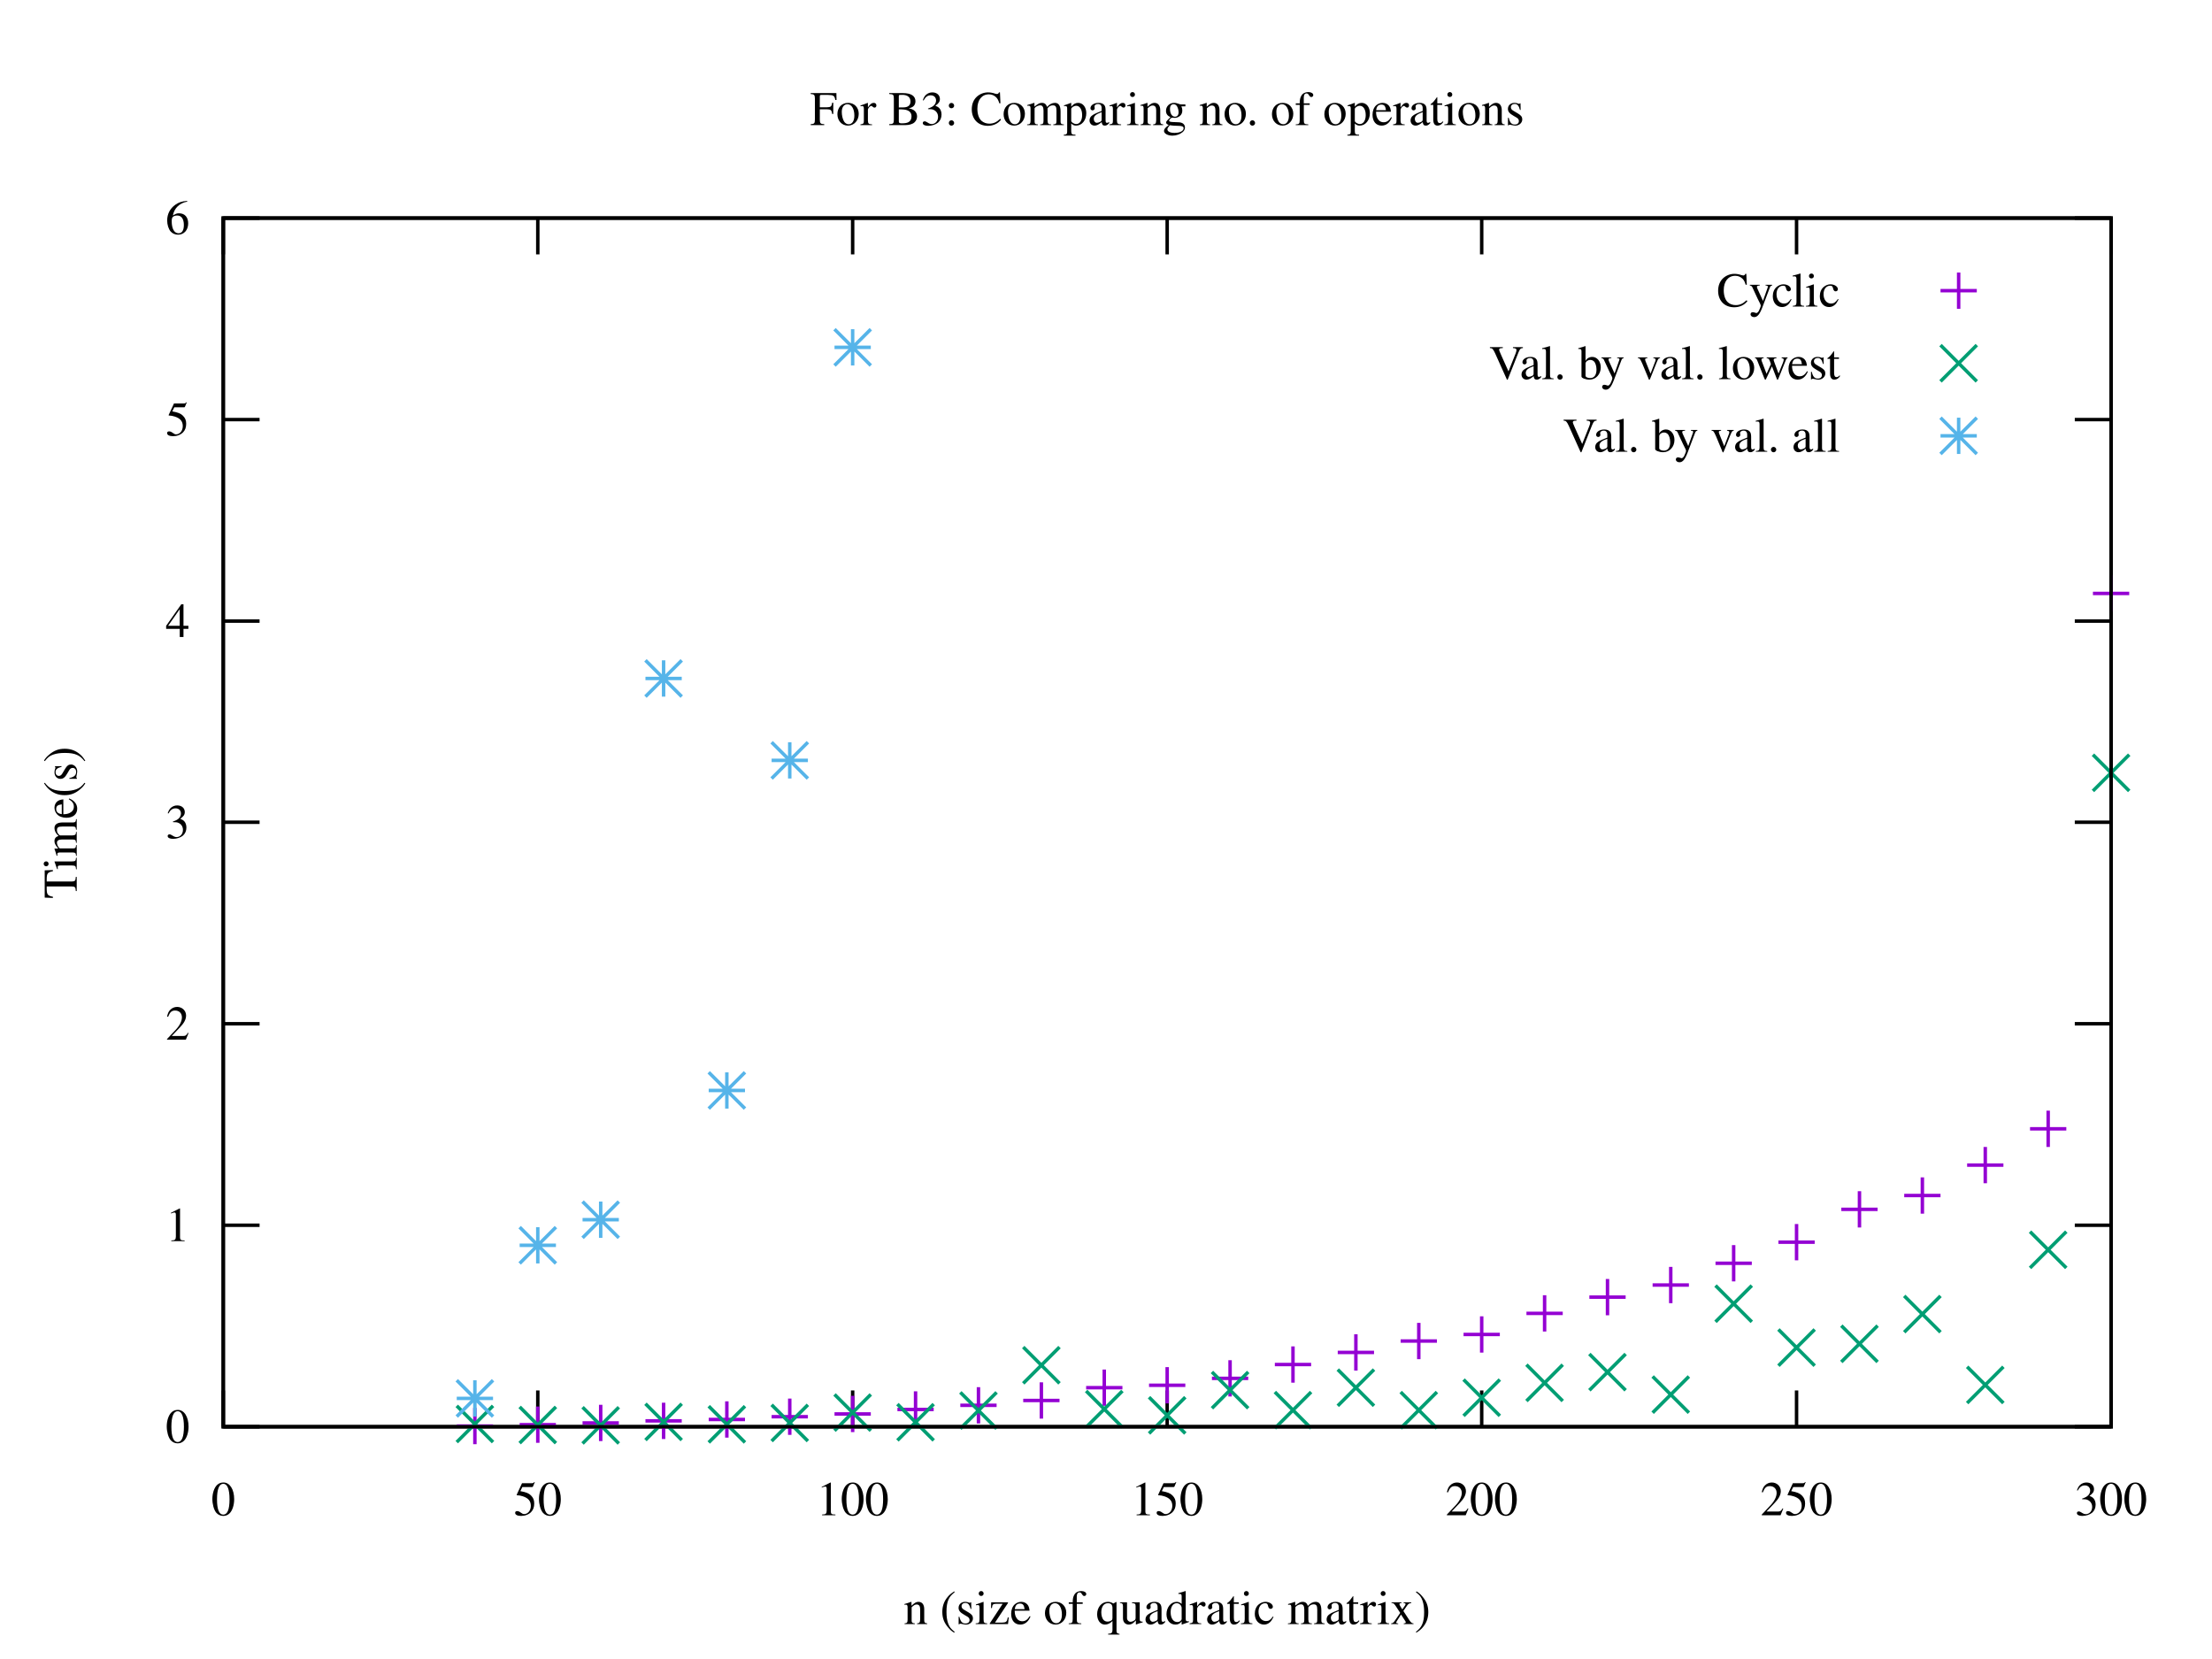
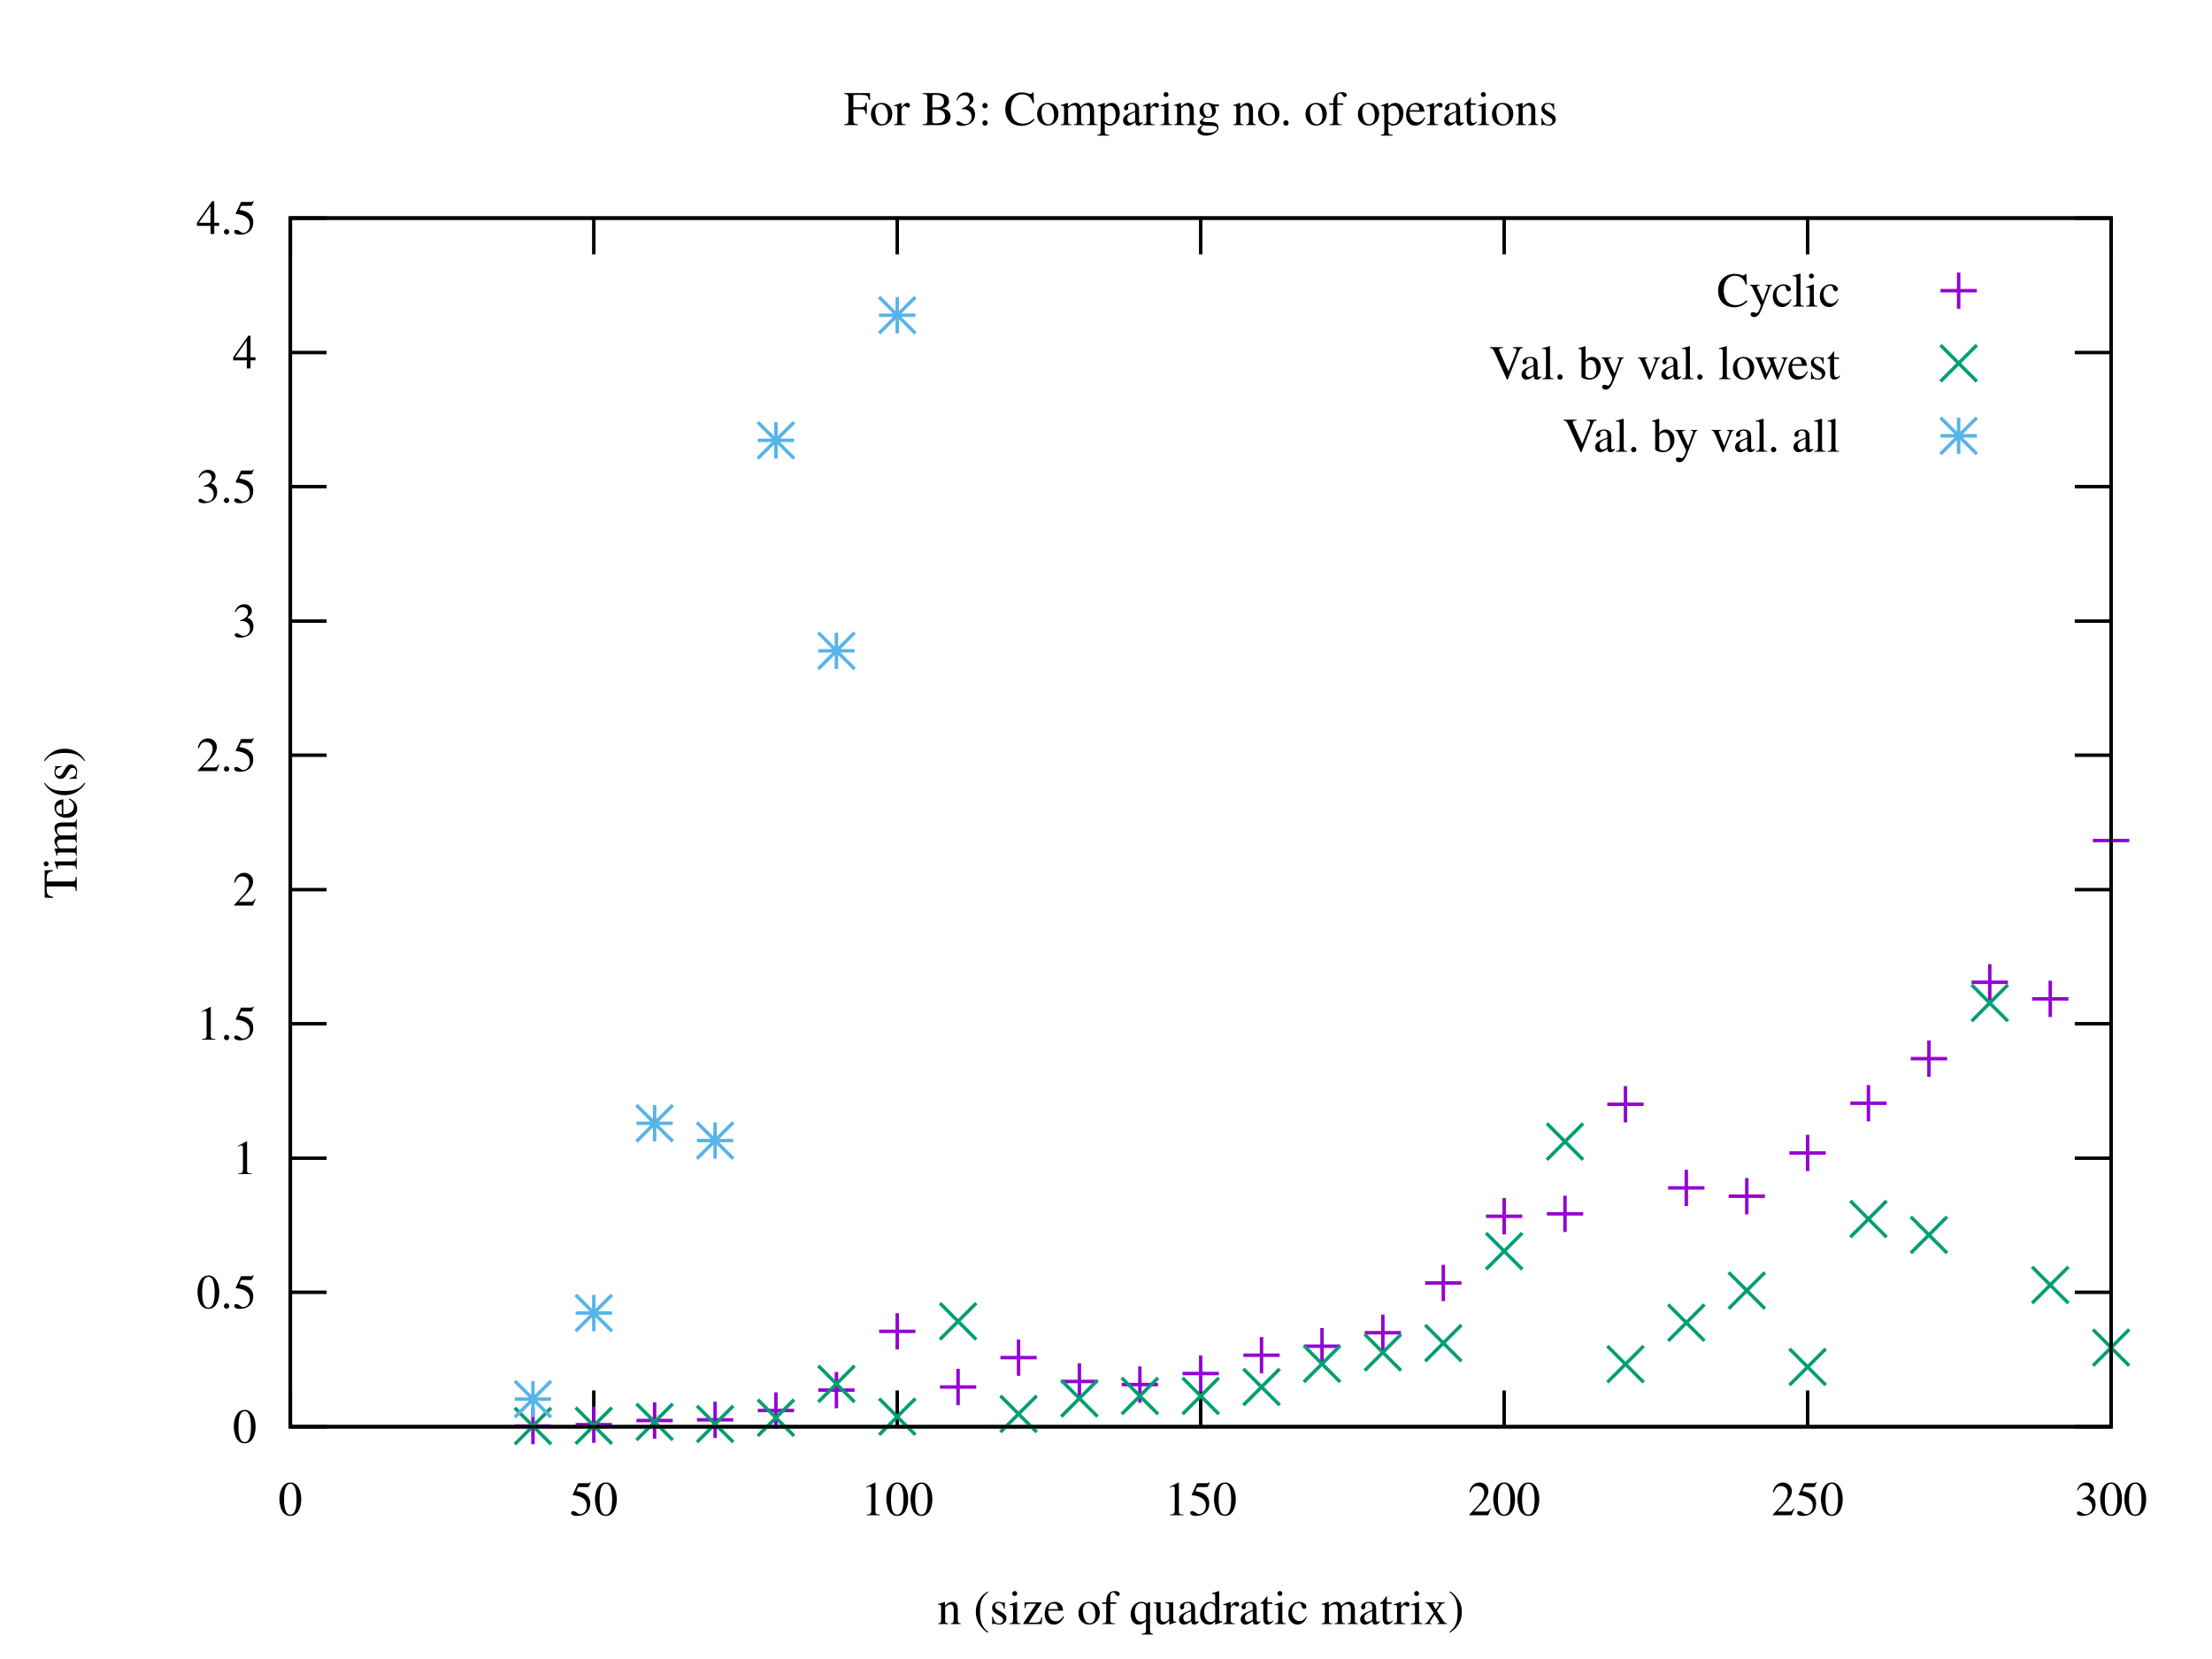
<svg xmlns="http://www.w3.org/2000/svg" xmlns:xlink="http://www.w3.org/1999/xlink" width="640" height="480" viewBox="0 0 640 480">
  <g id="gnuplot_canvas">
    <rect x="0" y="0" width="640" height="480" fill="#ffffff" />
    <defs>
      <circle id="gpDot" r="0.5" stroke-width="0.5" stroke="currentColor" />
      <path id="gpPt0" stroke-width="0.190" stroke="currentColor" d="M-1,0 h2 M0,-1 v2" />
      <path id="gpPt1" stroke-width="0.190" stroke="currentColor" d="M-1,-1 L1,1 M1,-1 L-1,1" />
      <path id="gpPt2" stroke-width="0.190" stroke="currentColor" d="M-1,0 L1,0 M0,-1 L0,1 M-1,-1 L1,1 M-1,1 L1,-1" />
      <rect id="gpPt3" stroke-width="0.190" stroke="currentColor" x="-1" y="-1" width="2" height="2" />
      <rect id="gpPt4" stroke-width="0.190" stroke="currentColor" fill="currentColor" x="-1" y="-1" width="2" height="2" />
      <circle id="gpPt5" stroke-width="0.190" stroke="currentColor" cx="0" cy="0" r="1" />
      <use xlink:href="#gpPt5" id="gpPt6" fill="currentColor" stroke="none" />
      <path id="gpPt7" stroke-width="0.190" stroke="currentColor" d="M0,-1.33 L-1.33,0.67 L1.33,0.67 z" />
      <use xlink:href="#gpPt7" id="gpPt8" fill="currentColor" stroke="none" />
      <use xlink:href="#gpPt7" id="gpPt9" stroke="currentColor" transform="rotate(180)" />
      <use xlink:href="#gpPt9" id="gpPt10" fill="currentColor" stroke="none" />
      <use xlink:href="#gpPt3" id="gpPt11" stroke="currentColor" transform="rotate(45)" />
      <use xlink:href="#gpPt11" id="gpPt12" fill="currentColor" stroke="none" />
      <path id="gpPt13" stroke-width="0.190" stroke="currentColor" d="M0,1.330 L1.265,0.411 L0.782,-1.067 L-0.782,-1.076 L-1.265,0.411 z" />
      <use xlink:href="#gpPt13" id="gpPt14" fill="currentColor" stroke="none" />
      <filter id="textbox" filterUnits="objectBoundingBox" x="0" y="0" height="1" width="1">
        <feFlood flood-color="#FFFFFF" flood-opacity="1" result="bgnd" />
        <feComposite in="SourceGraphic" in2="bgnd" operator="atop" />
      </filter>
      <filter id="greybox" filterUnits="objectBoundingBox" x="0" y="0" height="1" width="1">
        <feFlood flood-color="lightgrey" flood-opacity="1" result="grey" />
        <feComposite in="SourceGraphic" in2="grey" operator="atop" />
      </filter>
    </defs>
    <g fill="none" color="#FFFFFF" stroke="currentColor" stroke-width="1.00" stroke-linecap="butt" stroke-linejoin="miter">
</g>
    <g fill="none" color="black" stroke="currentColor" stroke-width="1.00" stroke-linecap="butt" stroke-linejoin="miter">
-       <path stroke="black" d="M64.6,412.8 L75.1,412.8 M610.8,412.8 L600.3,412.8  " />
-       <g transform="translate(54.9,417.4)" stroke="none" fill="black" font-family="times" font-size="14.00" text-anchor="end">
+       <path stroke="black" d="M84.0,412.8 L94.5,412.8 M610.8,412.8 L600.3,412.8  " />
+       <g transform="translate(74.3,417.4)" stroke="none" fill="black" font-family="times" font-size="14.00" text-anchor="end">
        <text>
          <tspan font-family="times"> 0</tspan>
        </text>
      </g>
    </g>
    <g fill="none" color="black" stroke="currentColor" stroke-width="1.00" stroke-linecap="butt" stroke-linejoin="miter">
-       <path stroke="black" d="M64.6,354.5 L75.1,354.5 M610.8,354.5 L600.3,354.5  " />
-       <g transform="translate(54.9,359.1)" stroke="none" fill="black" font-family="times" font-size="14.00" text-anchor="end">
+       <path stroke="black" d="M84.0,373.9 L94.5,373.9 M610.8,373.9 L600.3,373.9  " />
+       <g transform="translate(74.3,378.5)" stroke="none" fill="black" font-family="times" font-size="14.00" text-anchor="end">
+         <text>
+           <tspan font-family="times"> 0.5</tspan>
+         </text>
+       </g>
+     </g>
+     <g fill="none" color="black" stroke="currentColor" stroke-width="1.00" stroke-linecap="butt" stroke-linejoin="miter">
+       <path stroke="black" d="M84.0,335.1 L94.5,335.1 M610.8,335.1 L600.3,335.1  " />
+       <g transform="translate(74.3,339.7)" stroke="none" fill="black" font-family="times" font-size="14.00" text-anchor="end">
        <text>
          <tspan font-family="times"> 1</tspan>
        </text>
      </g>
    </g>
    <g fill="none" color="black" stroke="currentColor" stroke-width="1.00" stroke-linecap="butt" stroke-linejoin="miter">
-       <path stroke="black" d="M64.6,296.2 L75.1,296.2 M610.8,296.2 L600.3,296.2  " />
-       <g transform="translate(54.9,300.8)" stroke="none" fill="black" font-family="times" font-size="14.00" text-anchor="end">
+       <path stroke="black" d="M84.0,296.2 L94.5,296.2 M610.8,296.2 L600.3,296.2  " />
+       <g transform="translate(74.3,300.8)" stroke="none" fill="black" font-family="times" font-size="14.00" text-anchor="end">
+         <text>
+           <tspan font-family="times"> 1.5</tspan>
+         </text>
+       </g>
+     </g>
+     <g fill="none" color="black" stroke="currentColor" stroke-width="1.00" stroke-linecap="butt" stroke-linejoin="miter">
+       <path stroke="black" d="M84.0,257.4 L94.5,257.4 M610.8,257.4 L600.3,257.4  " />
+       <g transform="translate(74.3,262.0)" stroke="none" fill="black" font-family="times" font-size="14.00" text-anchor="end">
        <text>
          <tspan font-family="times"> 2</tspan>
        </text>
      </g>
    </g>
    <g fill="none" color="black" stroke="currentColor" stroke-width="1.00" stroke-linecap="butt" stroke-linejoin="miter">
-       <path stroke="black" d="M64.6,237.9 L75.1,237.9 M610.8,237.9 L600.3,237.9  " />
-       <g transform="translate(54.9,242.5)" stroke="none" fill="black" font-family="times" font-size="14.00" text-anchor="end">
+       <path stroke="black" d="M84.0,218.5 L94.5,218.5 M610.8,218.5 L600.3,218.5  " />
+       <g transform="translate(74.3,223.1)" stroke="none" fill="black" font-family="times" font-size="14.00" text-anchor="end">
+         <text>
+           <tspan font-family="times"> 2.5</tspan>
+         </text>
+       </g>
+     </g>
+     <g fill="none" color="black" stroke="currentColor" stroke-width="1.00" stroke-linecap="butt" stroke-linejoin="miter">
+       <path stroke="black" d="M84.0,179.7 L94.5,179.7 M610.8,179.7 L600.3,179.7  " />
+       <g transform="translate(74.3,184.3)" stroke="none" fill="black" font-family="times" font-size="14.00" text-anchor="end">
        <text>
          <tspan font-family="times"> 3</tspan>
        </text>
      </g>
    </g>
    <g fill="none" color="black" stroke="currentColor" stroke-width="1.00" stroke-linecap="butt" stroke-linejoin="miter">
-       <path stroke="black" d="M64.6,179.7 L75.1,179.7 M610.8,179.7 L600.3,179.7  " />
-       <g transform="translate(54.9,184.3)" stroke="none" fill="black" font-family="times" font-size="14.00" text-anchor="end">
+       <path stroke="black" d="M84.0,140.8 L94.5,140.8 M610.8,140.8 L600.3,140.8  " />
+       <g transform="translate(74.3,145.4)" stroke="none" fill="black" font-family="times" font-size="14.00" text-anchor="end">
+         <text>
+           <tspan font-family="times"> 3.5</tspan>
+         </text>
+       </g>
+     </g>
+     <g fill="none" color="black" stroke="currentColor" stroke-width="1.00" stroke-linecap="butt" stroke-linejoin="miter">
+       <path stroke="black" d="M84.0,102.0 L94.5,102.0 M610.8,102.0 L600.3,102.0  " />
+       <g transform="translate(74.3,106.6)" stroke="none" fill="black" font-family="times" font-size="14.00" text-anchor="end">
        <text>
          <tspan font-family="times"> 4</tspan>
        </text>
      </g>
    </g>
    <g fill="none" color="black" stroke="currentColor" stroke-width="1.00" stroke-linecap="butt" stroke-linejoin="miter">
-       <path stroke="black" d="M64.6,121.4 L75.1,121.4 M610.8,121.4 L600.3,121.4  " />
-       <g transform="translate(54.9,126.0)" stroke="none" fill="black" font-family="times" font-size="14.00" text-anchor="end">
-         <text>
-           <tspan font-family="times"> 5</tspan>
-         </text>
-       </g>
-     </g>
-     <g fill="none" color="black" stroke="currentColor" stroke-width="1.00" stroke-linecap="butt" stroke-linejoin="miter">
-       <path stroke="black" d="M64.6,63.1 L75.1,63.1 M610.8,63.1 L600.3,63.1  " />
-       <g transform="translate(54.9,67.7)" stroke="none" fill="black" font-family="times" font-size="14.00" text-anchor="end">
-         <text>
-           <tspan font-family="times"> 6</tspan>
-         </text>
-       </g>
-     </g>
-     <g fill="none" color="black" stroke="currentColor" stroke-width="1.00" stroke-linecap="butt" stroke-linejoin="miter">
-       <path stroke="black" d="M64.6,412.8 L64.6,402.3 M64.6,63.1 L64.6,73.6  " />
-       <g transform="translate(64.6,438.4)" stroke="none" fill="black" font-family="times" font-size="14.00" text-anchor="middle">
+       <path stroke="black" d="M84.0,63.1 L94.5,63.1 M610.8,63.1 L600.3,63.1  " />
+       <g transform="translate(74.3,67.7)" stroke="none" fill="black" font-family="times" font-size="14.00" text-anchor="end">
+         <text>
+           <tspan font-family="times"> 4.5</tspan>
+         </text>
+       </g>
+     </g>
+     <g fill="none" color="black" stroke="currentColor" stroke-width="1.00" stroke-linecap="butt" stroke-linejoin="miter">
+       <path stroke="black" d="M84.0,412.8 L84.0,402.3 M84.0,63.1 L84.0,73.6  " />
+       <g transform="translate(84.0,438.4)" stroke="none" fill="black" font-family="times" font-size="14.00" text-anchor="middle">
        <text>
          <tspan font-family="times"> 0</tspan>
        </text>
      </g>
    </g>
    <g fill="none" color="black" stroke="currentColor" stroke-width="1.00" stroke-linecap="butt" stroke-linejoin="miter">
-       <path stroke="black" d="M155.6,412.8 L155.6,402.3 M155.6,63.1 L155.6,73.6  " />
-       <g transform="translate(155.6,438.4)" stroke="none" fill="black" font-family="times" font-size="14.00" text-anchor="middle">
+       <path stroke="black" d="M171.8,412.8 L171.8,402.3 M171.8,63.1 L171.8,73.6  " />
+       <g transform="translate(171.8,438.4)" stroke="none" fill="black" font-family="times" font-size="14.00" text-anchor="middle">
        <text>
          <tspan font-family="times"> 50</tspan>
        </text>
      </g>
    </g>
    <g fill="none" color="black" stroke="currentColor" stroke-width="1.00" stroke-linecap="butt" stroke-linejoin="miter">
-       <path stroke="black" d="M246.7,412.8 L246.7,402.3 M246.7,63.1 L246.7,73.6  " />
-       <g transform="translate(246.7,438.4)" stroke="none" fill="black" font-family="times" font-size="14.00" text-anchor="middle">
+       <path stroke="black" d="M259.6,412.8 L259.6,402.3 M259.6,63.1 L259.6,73.6  " />
+       <g transform="translate(259.6,438.4)" stroke="none" fill="black" font-family="times" font-size="14.00" text-anchor="middle">
        <text>
          <tspan font-family="times"> 100</tspan>
        </text>
      </g>
    </g>
    <g fill="none" color="black" stroke="currentColor" stroke-width="1.00" stroke-linecap="butt" stroke-linejoin="miter">
-       <path stroke="black" d="M337.7,412.8 L337.7,402.3 M337.7,63.1 L337.7,73.6  " />
-       <g transform="translate(337.7,438.4)" stroke="none" fill="black" font-family="times" font-size="14.00" text-anchor="middle">
+       <path stroke="black" d="M347.4,412.8 L347.4,402.3 M347.4,63.1 L347.4,73.6  " />
+       <g transform="translate(347.4,438.4)" stroke="none" fill="black" font-family="times" font-size="14.00" text-anchor="middle">
        <text>
          <tspan font-family="times"> 150</tspan>
        </text>
      </g>
    </g>
    <g fill="none" color="black" stroke="currentColor" stroke-width="1.00" stroke-linecap="butt" stroke-linejoin="miter">
-       <path stroke="black" d="M428.7,412.8 L428.7,402.3 M428.7,63.1 L428.7,73.6  " />
-       <g transform="translate(428.7,438.4)" stroke="none" fill="black" font-family="times" font-size="14.00" text-anchor="middle">
+       <path stroke="black" d="M435.2,412.8 L435.2,402.3 M435.2,63.1 L435.2,73.6  " />
+       <g transform="translate(435.2,438.4)" stroke="none" fill="black" font-family="times" font-size="14.00" text-anchor="middle">
        <text>
          <tspan font-family="times"> 200</tspan>
        </text>
      </g>
    </g>
    <g fill="none" color="black" stroke="currentColor" stroke-width="1.00" stroke-linecap="butt" stroke-linejoin="miter">
-       <path stroke="black" d="M519.8,412.8 L519.8,402.3 M519.8,63.1 L519.8,73.6  " />
-       <g transform="translate(519.8,438.4)" stroke="none" fill="black" font-family="times" font-size="14.00" text-anchor="middle">
+       <path stroke="black" d="M523.0,412.8 L523.0,402.3 M523.0,63.1 L523.0,73.6  " />
+       <g transform="translate(523.0,438.4)" stroke="none" fill="black" font-family="times" font-size="14.00" text-anchor="middle">
        <text>
          <tspan font-family="times"> 250</tspan>
        </text>
      </g>
    </g>
    <g fill="none" color="black" stroke="currentColor" stroke-width="1.00" stroke-linecap="butt" stroke-linejoin="miter">
      <path stroke="black" d="M610.8,412.8 L610.8,402.3 M610.8,63.1 L610.8,73.6  " />
      <g transform="translate(610.8,438.4)" stroke="none" fill="black" font-family="times" font-size="14.00" text-anchor="middle">
        <text>
          <tspan font-family="times"> 300</tspan>
        </text>
      </g>
    </g>
    <g fill="none" color="black" stroke="currentColor" stroke-width="1.00" stroke-linecap="butt" stroke-linejoin="miter">
</g>
    <g fill="none" color="black" stroke="currentColor" stroke-width="1.00" stroke-linecap="butt" stroke-linejoin="miter">
-       <path stroke="black" d="M64.6,63.1 L64.6,412.8 L610.8,412.8 L610.8,63.1 L64.6,63.1 Z  " />
+       <path stroke="black" d="M84.0,63.1 L84.0,412.8 L610.8,412.8 L610.8,63.1 L84.0,63.1 Z  " />
    </g>
    <g fill="none" color="black" stroke="currentColor" stroke-width="1.00" stroke-linecap="butt" stroke-linejoin="miter">
      <g transform="translate(22.2,238.0) rotate(270)" stroke="none" fill="black" font-family="times" font-size="14.00" text-anchor="middle">
        <text>
          <tspan font-family="times">Time(s)</tspan>
        </text>
      </g>
    </g>
    <g fill="none" color="black" stroke="currentColor" stroke-width="1.00" stroke-linecap="butt" stroke-linejoin="miter">
-       <g transform="translate(337.7,469.9)" stroke="none" fill="black" font-family="times" font-size="14.00" text-anchor="middle">
+       <g transform="translate(347.4,469.9)" stroke="none" fill="black" font-family="times" font-size="14.00" text-anchor="middle">
        <text>
          <tspan font-family="times">n (size of quadratic matrix)</tspan>
        </text>
      </g>
    </g>
    <g fill="none" color="black" stroke="currentColor" stroke-width="1.00" stroke-linecap="butt" stroke-linejoin="miter">
-       <g transform="translate(337.7,36.2)" stroke="none" fill="black" font-family="times" font-size="14.00" text-anchor="middle">
+       <g transform="translate(347.4,36.2)" stroke="none" fill="black" font-family="times" font-size="14.00" text-anchor="middle">
        <text>
          <tspan font-family="times">For B3: Comparing no. of operations</tspan>
        </text>
      </g>
    </g>
    <g fill="none" color="black" stroke="currentColor" stroke-width="1.00" stroke-linecap="butt" stroke-linejoin="miter">
</g>
    <g id="gnuplot_plot_1">
      <g fill="none" color="black" stroke="currentColor" stroke-width="1.00" stroke-linecap="butt" stroke-linejoin="miter">
        <g transform="translate(532.4,88.7)" stroke="none" fill="black" font-family="times" font-size="14.00" text-anchor="end">
          <text>
            <tspan font-family="times">Cyclic</tspan>
          </text>
        </g>
      </g>
      <g fill="none" color="black" stroke="currentColor" stroke-width="1.00" stroke-linecap="butt" stroke-linejoin="miter">
-         <use xlink:href="#gpPt0" transform="translate(137.4,412.6) scale(5.25)" color="rgb(148,   0, 211)" />
-         <use xlink:href="#gpPt0" transform="translate(155.6,412.2) scale(5.25)" color="rgb(148,   0, 211)" />
-         <use xlink:href="#gpPt0" transform="translate(173.8,411.7) scale(5.25)" color="rgb(148,   0, 211)" />
-         <use xlink:href="#gpPt0" transform="translate(192.0,411.1) scale(5.25)" color="rgb(148,   0, 211)" />
-         <use xlink:href="#gpPt0" transform="translate(210.3,410.7) scale(5.25)" color="rgb(148,   0, 211)" />
-         <use xlink:href="#gpPt0" transform="translate(228.5,409.9) scale(5.25)" color="rgb(148,   0, 211)" />
-         <use xlink:href="#gpPt0" transform="translate(246.7,409.1) scale(5.25)" color="rgb(148,   0, 211)" />
-         <use xlink:href="#gpPt0" transform="translate(264.9,407.8) scale(5.25)" color="rgb(148,   0, 211)" />
-         <use xlink:href="#gpPt0" transform="translate(283.1,406.6) scale(5.25)" color="rgb(148,   0, 211)" />
-         <use xlink:href="#gpPt0" transform="translate(301.3,405.2) scale(5.25)" color="rgb(148,   0, 211)" />
-         <use xlink:href="#gpPt0" transform="translate(319.5,401.5) scale(5.25)" color="rgb(148,   0, 211)" />
-         <use xlink:href="#gpPt0" transform="translate(337.7,400.8) scale(5.25)" color="rgb(148,   0, 211)" />
-         <use xlink:href="#gpPt0" transform="translate(355.9,398.8) scale(5.25)" color="rgb(148,   0, 211)" />
-         <use xlink:href="#gpPt0" transform="translate(374.1,394.8) scale(5.25)" color="rgb(148,   0, 211)" />
-         <use xlink:href="#gpPt0" transform="translate(392.3,391.3) scale(5.25)" color="rgb(148,   0, 211)" />
-         <use xlink:href="#gpPt0" transform="translate(410.5,388.0) scale(5.25)" color="rgb(148,   0, 211)" />
-         <use xlink:href="#gpPt0" transform="translate(428.7,386.1) scale(5.25)" color="rgb(148,   0, 211)" />
-         <use xlink:href="#gpPt0" transform="translate(446.9,380.0) scale(5.25)" color="rgb(148,   0, 211)" />
-         <use xlink:href="#gpPt0" transform="translate(465.1,375.3) scale(5.25)" color="rgb(148,   0, 211)" />
-         <use xlink:href="#gpPt0" transform="translate(483.4,371.8) scale(5.25)" color="rgb(148,   0, 211)" />
-         <use xlink:href="#gpPt0" transform="translate(501.6,365.5) scale(5.25)" color="rgb(148,   0, 211)" />
-         <use xlink:href="#gpPt0" transform="translate(519.8,359.4) scale(5.25)" color="rgb(148,   0, 211)" />
-         <use xlink:href="#gpPt0" transform="translate(538.0,349.9) scale(5.25)" color="rgb(148,   0, 211)" />
-         <use xlink:href="#gpPt0" transform="translate(556.2,345.9) scale(5.25)" color="rgb(148,   0, 211)" />
-         <use xlink:href="#gpPt0" transform="translate(574.4,337.1) scale(5.25)" color="rgb(148,   0, 211)" />
-         <use xlink:href="#gpPt0" transform="translate(592.6,326.6) scale(5.25)" color="rgb(148,   0, 211)" />
-         <use xlink:href="#gpPt0" transform="translate(610.8,171.7) scale(5.25)" color="rgb(148,   0, 211)" />
+         <use xlink:href="#gpPt0" transform="translate(154.2,412.6) scale(5.25)" color="rgb(148,   0, 211)" />
+         <use xlink:href="#gpPt0" transform="translate(171.8,412.2) scale(5.25)" color="rgb(148,   0, 211)" />
+         <use xlink:href="#gpPt0" transform="translate(189.4,411.0) scale(5.25)" color="rgb(148,   0, 211)" />
+         <use xlink:href="#gpPt0" transform="translate(206.9,410.8) scale(5.25)" color="rgb(148,   0, 211)" />
+         <use xlink:href="#gpPt0" transform="translate(224.5,408.1) scale(5.25)" color="rgb(148,   0, 211)" />
+         <use xlink:href="#gpPt0" transform="translate(242.0,402.2) scale(5.25)" color="rgb(148,   0, 211)" />
+         <use xlink:href="#gpPt0" transform="translate(259.6,385.2) scale(5.25)" color="rgb(148,   0, 211)" />
+         <use xlink:href="#gpPt0" transform="translate(277.2,401.3) scale(5.25)" color="rgb(148,   0, 211)" />
+         <use xlink:href="#gpPt0" transform="translate(294.7,392.8) scale(5.25)" color="rgb(148,   0, 211)" />
+         <use xlink:href="#gpPt0" transform="translate(312.3,399.7) scale(5.25)" color="rgb(148,   0, 211)" />
+         <use xlink:href="#gpPt0" transform="translate(329.8,400.6) scale(5.25)" color="rgb(148,   0, 211)" />
+         <use xlink:href="#gpPt0" transform="translate(347.4,397.4) scale(5.25)" color="rgb(148,   0, 211)" />
+         <use xlink:href="#gpPt0" transform="translate(365.0,392.1) scale(5.25)" color="rgb(148,   0, 211)" />
+         <use xlink:href="#gpPt0" transform="translate(382.5,389.5) scale(5.25)" color="rgb(148,   0, 211)" />
+         <use xlink:href="#gpPt0" transform="translate(400.1,385.6) scale(5.25)" color="rgb(148,   0, 211)" />
+         <use xlink:href="#gpPt0" transform="translate(417.6,371.2) scale(5.25)" color="rgb(148,   0, 211)" />
+         <use xlink:href="#gpPt0" transform="translate(435.2,351.9) scale(5.25)" color="rgb(148,   0, 211)" />
+         <use xlink:href="#gpPt0" transform="translate(452.8,351.2) scale(5.25)" color="rgb(148,   0, 211)" />
+         <use xlink:href="#gpPt0" transform="translate(470.3,319.5) scale(5.25)" color="rgb(148,   0, 211)" />
+         <use xlink:href="#gpPt0" transform="translate(487.9,343.7) scale(5.25)" color="rgb(148,   0, 211)" />
+         <use xlink:href="#gpPt0" transform="translate(505.4,346.1) scale(5.25)" color="rgb(148,   0, 211)" />
+         <use xlink:href="#gpPt0" transform="translate(523.0,333.6) scale(5.25)" color="rgb(148,   0, 211)" />
+         <use xlink:href="#gpPt0" transform="translate(540.6,319.2) scale(5.25)" color="rgb(148,   0, 211)" />
+         <use xlink:href="#gpPt0" transform="translate(558.1,306.3) scale(5.25)" color="rgb(148,   0, 211)" />
+         <use xlink:href="#gpPt0" transform="translate(575.7,284.2) scale(5.25)" color="rgb(148,   0, 211)" />
+         <use xlink:href="#gpPt0" transform="translate(593.2,289.0) scale(5.25)" color="rgb(148,   0, 211)" />
+         <use xlink:href="#gpPt0" transform="translate(610.8,243.2) scale(5.25)" color="rgb(148,   0, 211)" />
        <use xlink:href="#gpPt0" transform="translate(566.7,84.1) scale(5.25)" color="rgb(148,   0, 211)" />
      </g>
    </g>
    <g id="gnuplot_plot_2">
      <g fill="none" color="black" stroke="currentColor" stroke-width="1.00" stroke-linecap="butt" stroke-linejoin="miter">
        <g transform="translate(532.4,109.7)" stroke="none" fill="black" font-family="times" font-size="14.00" text-anchor="end">
          <text>
            <tspan font-family="times">Val. by val. lowest</tspan>
          </text>
        </g>
      </g>
      <g fill="none" color="black" stroke="currentColor" stroke-width="1.00" stroke-linecap="butt" stroke-linejoin="miter">
-         <use xlink:href="#gpPt1" transform="translate(137.4,412.0) scale(5.25)" color="rgb(  0, 158, 115)" />
-         <use xlink:href="#gpPt1" transform="translate(155.6,412.3) scale(5.25)" color="rgb(  0, 158, 115)" />
-         <use xlink:href="#gpPt1" transform="translate(173.8,412.4) scale(5.25)" color="rgb(  0, 158, 115)" />
-         <use xlink:href="#gpPt1" transform="translate(192.0,411.4) scale(5.25)" color="rgb(  0, 158, 115)" />
-         <use xlink:href="#gpPt1" transform="translate(210.3,412.1) scale(5.25)" color="rgb(  0, 158, 115)" />
-         <use xlink:href="#gpPt1" transform="translate(228.5,411.7) scale(5.25)" color="rgb(  0, 158, 115)" />
-         <use xlink:href="#gpPt1" transform="translate(246.7,408.7) scale(5.25)" color="rgb(  0, 158, 115)" />
-         <use xlink:href="#gpPt1" transform="translate(264.9,411.5) scale(5.25)" color="rgb(  0, 158, 115)" />
-         <use xlink:href="#gpPt1" transform="translate(283.1,408.1) scale(5.25)" color="rgb(  0, 158, 115)" />
-         <use xlink:href="#gpPt1" transform="translate(301.3,395.0) scale(5.25)" color="rgb(  0, 158, 115)" />
-         <use xlink:href="#gpPt1" transform="translate(319.5,407.7) scale(5.25)" color="rgb(  0, 158, 115)" />
-         <use xlink:href="#gpPt1" transform="translate(337.7,409.5) scale(5.25)" color="rgb(  0, 158, 115)" />
-         <use xlink:href="#gpPt1" transform="translate(355.9,402.2) scale(5.25)" color="rgb(  0, 158, 115)" />
-         <use xlink:href="#gpPt1" transform="translate(374.1,408.0) scale(5.25)" color="rgb(  0, 158, 115)" />
-         <use xlink:href="#gpPt1" transform="translate(392.3,401.5) scale(5.25)" color="rgb(  0, 158, 115)" />
-         <use xlink:href="#gpPt1" transform="translate(410.5,408.0) scale(5.25)" color="rgb(  0, 158, 115)" />
-         <use xlink:href="#gpPt1" transform="translate(428.7,404.4) scale(5.25)" color="rgb(  0, 158, 115)" />
-         <use xlink:href="#gpPt1" transform="translate(446.9,400.1) scale(5.25)" color="rgb(  0, 158, 115)" />
-         <use xlink:href="#gpPt1" transform="translate(465.1,397.0) scale(5.25)" color="rgb(  0, 158, 115)" />
-         <use xlink:href="#gpPt1" transform="translate(483.4,403.5) scale(5.25)" color="rgb(  0, 158, 115)" />
-         <use xlink:href="#gpPt1" transform="translate(501.6,377.2) scale(5.25)" color="rgb(  0, 158, 115)" />
-         <use xlink:href="#gpPt1" transform="translate(519.8,389.9) scale(5.25)" color="rgb(  0, 158, 115)" />
-         <use xlink:href="#gpPt1" transform="translate(538.0,388.8) scale(5.25)" color="rgb(  0, 158, 115)" />
-         <use xlink:href="#gpPt1" transform="translate(556.2,380.2) scale(5.25)" color="rgb(  0, 158, 115)" />
-         <use xlink:href="#gpPt1" transform="translate(574.4,400.7) scale(5.25)" color="rgb(  0, 158, 115)" />
-         <use xlink:href="#gpPt1" transform="translate(592.6,361.6) scale(5.25)" color="rgb(  0, 158, 115)" />
-         <use xlink:href="#gpPt1" transform="translate(610.8,223.6) scale(5.25)" color="rgb(  0, 158, 115)" />
+         <use xlink:href="#gpPt1" transform="translate(154.2,412.6) scale(5.25)" color="rgb(  0, 158, 115)" />
+         <use xlink:href="#gpPt1" transform="translate(171.8,412.5) scale(5.25)" color="rgb(  0, 158, 115)" />
+         <use xlink:href="#gpPt1" transform="translate(189.4,411.4) scale(5.25)" color="rgb(  0, 158, 115)" />
+         <use xlink:href="#gpPt1" transform="translate(206.9,412.0) scale(5.25)" color="rgb(  0, 158, 115)" />
+         <use xlink:href="#gpPt1" transform="translate(224.5,410.2) scale(5.25)" color="rgb(  0, 158, 115)" />
+         <use xlink:href="#gpPt1" transform="translate(242.0,400.4) scale(5.25)" color="rgb(  0, 158, 115)" />
+         <use xlink:href="#gpPt1" transform="translate(259.6,409.9) scale(5.25)" color="rgb(  0, 158, 115)" />
+         <use xlink:href="#gpPt1" transform="translate(277.2,382.3) scale(5.25)" color="rgb(  0, 158, 115)" />
+         <use xlink:href="#gpPt1" transform="translate(294.7,409.1) scale(5.25)" color="rgb(  0, 158, 115)" />
+         <use xlink:href="#gpPt1" transform="translate(312.3,404.6) scale(5.25)" color="rgb(  0, 158, 115)" />
+         <use xlink:href="#gpPt1" transform="translate(329.8,403.9) scale(5.25)" color="rgb(  0, 158, 115)" />
+         <use xlink:href="#gpPt1" transform="translate(347.4,403.9) scale(5.25)" color="rgb(  0, 158, 115)" />
+         <use xlink:href="#gpPt1" transform="translate(365.0,401.3) scale(5.25)" color="rgb(  0, 158, 115)" />
+         <use xlink:href="#gpPt1" transform="translate(382.5,394.6) scale(5.25)" color="rgb(  0, 158, 115)" />
+         <use xlink:href="#gpPt1" transform="translate(400.1,391.3) scale(5.25)" color="rgb(  0, 158, 115)" />
+         <use xlink:href="#gpPt1" transform="translate(417.6,388.6) scale(5.25)" color="rgb(  0, 158, 115)" />
+         <use xlink:href="#gpPt1" transform="translate(435.2,362.0) scale(5.25)" color="rgb(  0, 158, 115)" />
+         <use xlink:href="#gpPt1" transform="translate(452.8,330.3) scale(5.25)" color="rgb(  0, 158, 115)" />
+         <use xlink:href="#gpPt1" transform="translate(470.3,394.7) scale(5.25)" color="rgb(  0, 158, 115)" />
+         <use xlink:href="#gpPt1" transform="translate(487.9,382.7) scale(5.25)" color="rgb(  0, 158, 115)" />
+         <use xlink:href="#gpPt1" transform="translate(505.4,373.4) scale(5.25)" color="rgb(  0, 158, 115)" />
+         <use xlink:href="#gpPt1" transform="translate(523.0,395.5) scale(5.25)" color="rgb(  0, 158, 115)" />
+         <use xlink:href="#gpPt1" transform="translate(540.6,352.7) scale(5.25)" color="rgb(  0, 158, 115)" />
+         <use xlink:href="#gpPt1" transform="translate(558.1,357.3) scale(5.25)" color="rgb(  0, 158, 115)" />
+         <use xlink:href="#gpPt1" transform="translate(575.7,290.2) scale(5.25)" color="rgb(  0, 158, 115)" />
+         <use xlink:href="#gpPt1" transform="translate(593.2,371.8) scale(5.25)" color="rgb(  0, 158, 115)" />
+         <use xlink:href="#gpPt1" transform="translate(610.8,389.9) scale(5.25)" color="rgb(  0, 158, 115)" />
        <use xlink:href="#gpPt1" transform="translate(566.7,105.1) scale(5.25)" color="rgb(  0, 158, 115)" />
      </g>
    </g>
    <g id="gnuplot_plot_3">
      <g fill="none" color="black" stroke="currentColor" stroke-width="1.00" stroke-linecap="butt" stroke-linejoin="miter">
        <g transform="translate(532.4,130.7)" stroke="none" fill="black" font-family="times" font-size="14.00" text-anchor="end">
          <text>
            <tspan font-family="times">Val. by val. all</tspan>
          </text>
        </g>
      </g>
      <g fill="none" color="black" stroke="currentColor" stroke-width="1.00" stroke-linecap="butt" stroke-linejoin="miter">
-         <use xlink:href="#gpPt2" transform="translate(137.4,404.6) scale(5.25)" color="rgb( 86, 180, 233)" />
-         <use xlink:href="#gpPt2" transform="translate(155.6,360.3) scale(5.25)" color="rgb( 86, 180, 233)" />
-         <use xlink:href="#gpPt2" transform="translate(173.8,352.9) scale(5.25)" color="rgb( 86, 180, 233)" />
-         <use xlink:href="#gpPt2" transform="translate(192.0,196.3) scale(5.25)" color="rgb( 86, 180, 233)" />
-         <use xlink:href="#gpPt2" transform="translate(210.3,315.5) scale(5.25)" color="rgb( 86, 180, 233)" />
-         <use xlink:href="#gpPt2" transform="translate(228.5,220.0) scale(5.25)" color="rgb( 86, 180, 233)" />
-         <use xlink:href="#gpPt2" transform="translate(246.7,100.5) scale(5.25)" color="rgb( 86, 180, 233)" />
+         <use xlink:href="#gpPt2" transform="translate(154.2,404.8) scale(5.25)" color="rgb( 86, 180, 233)" />
+         <use xlink:href="#gpPt2" transform="translate(171.8,379.9) scale(5.25)" color="rgb( 86, 180, 233)" />
+         <use xlink:href="#gpPt2" transform="translate(189.4,325.0) scale(5.25)" color="rgb( 86, 180, 233)" />
+         <use xlink:href="#gpPt2" transform="translate(206.9,330.0) scale(5.25)" color="rgb( 86, 180, 233)" />
+         <use xlink:href="#gpPt2" transform="translate(224.5,127.4) scale(5.25)" color="rgb( 86, 180, 233)" />
+         <use xlink:href="#gpPt2" transform="translate(242.0,188.3) scale(5.25)" color="rgb( 86, 180, 233)" />
+         <use xlink:href="#gpPt2" transform="translate(259.6,91.2) scale(5.25)" color="rgb( 86, 180, 233)" />
        <use xlink:href="#gpPt2" transform="translate(566.7,126.1) scale(5.25)" color="rgb( 86, 180, 233)" />
      </g>
    </g>
    <g fill="none" color="#FFFFFF" stroke="rgb( 86, 180, 233)" stroke-width="2.00" stroke-linecap="butt" stroke-linejoin="miter">
</g>
    <g fill="none" color="black" stroke="currentColor" stroke-width="2.00" stroke-linecap="butt" stroke-linejoin="miter">
</g>
    <g fill="none" color="black" stroke="black" stroke-width="1.00" stroke-linecap="butt" stroke-linejoin="miter">
</g>
    <g fill="none" color="black" stroke="currentColor" stroke-width="1.00" stroke-linecap="butt" stroke-linejoin="miter">
-       <path stroke="black" d="M64.6,63.1 L64.6,412.8 L610.8,412.8 L610.8,63.1 L64.6,63.1 Z  " />
+       <path stroke="black" d="M84.0,63.1 L84.0,412.8 L610.8,412.8 L610.8,63.1 L84.0,63.1 Z  " />
    </g>
    <g fill="none" color="black" stroke="currentColor" stroke-width="1.00" stroke-linecap="butt" stroke-linejoin="miter">
</g>
  </g>
</svg>
